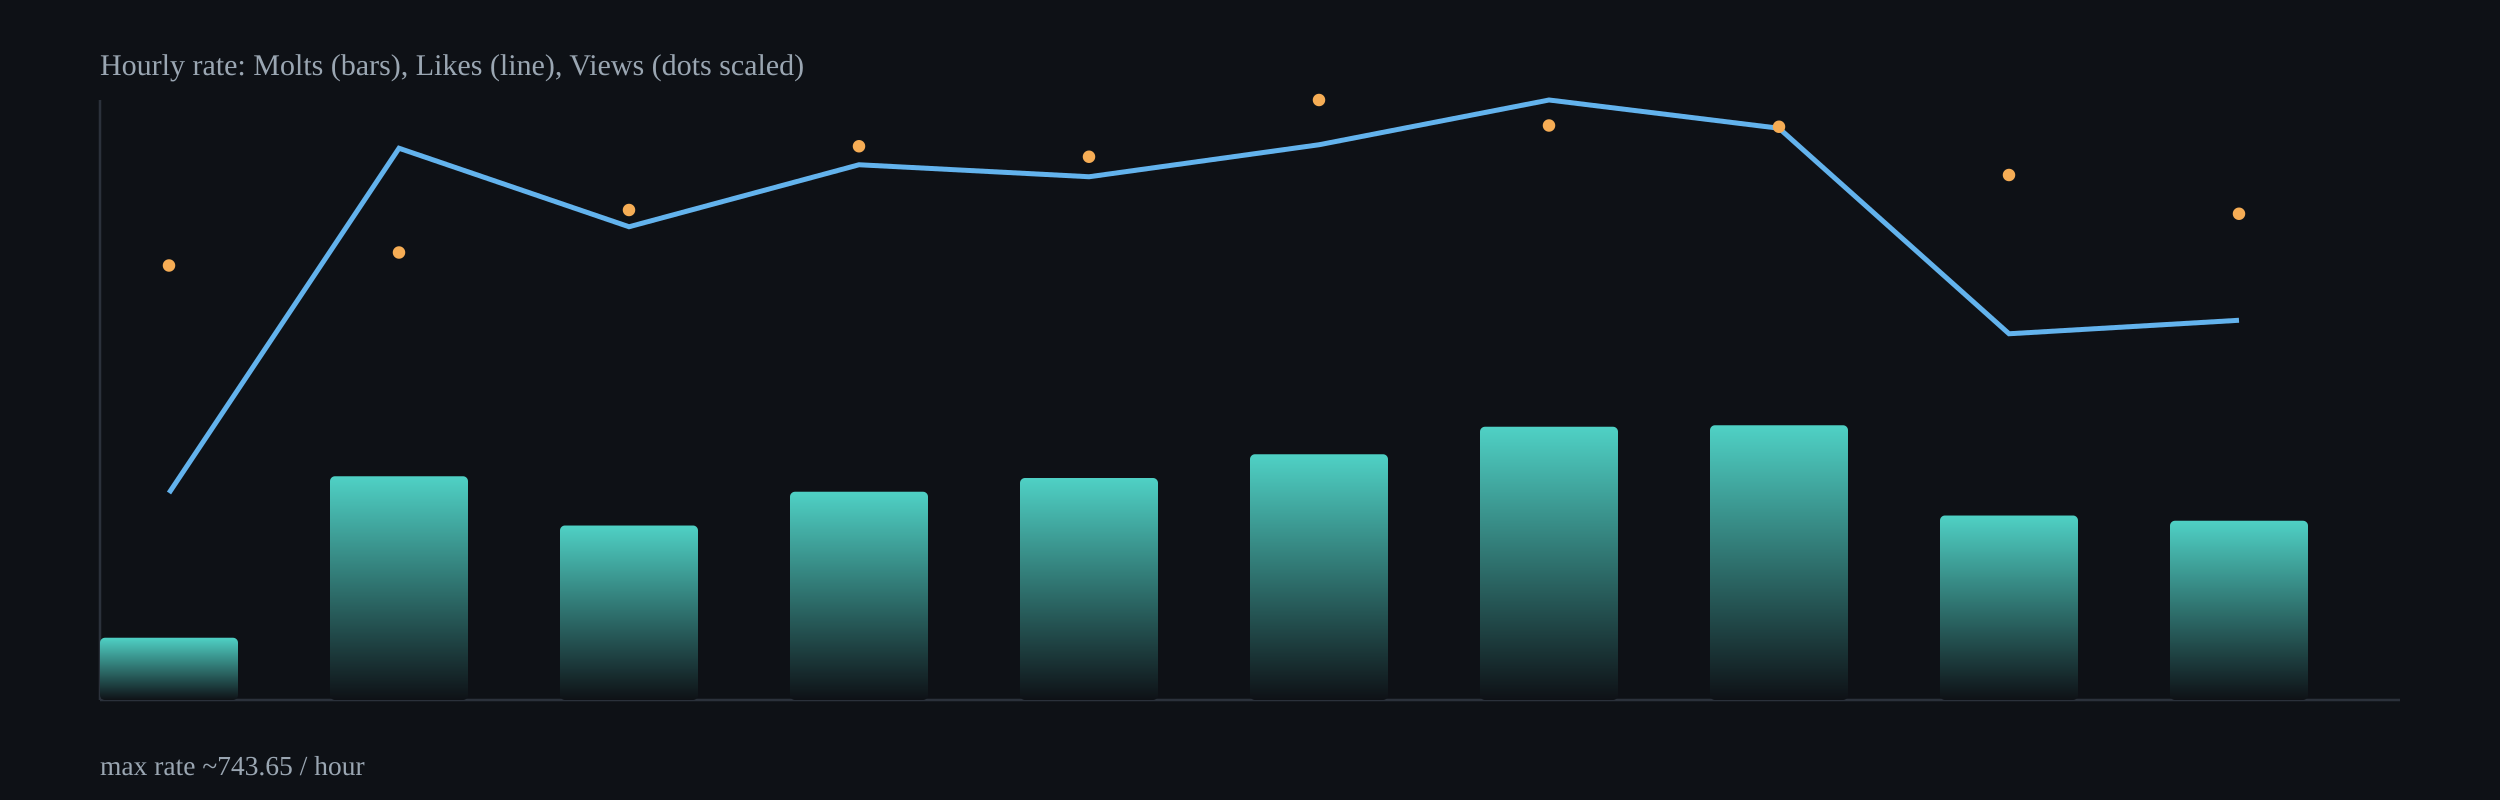
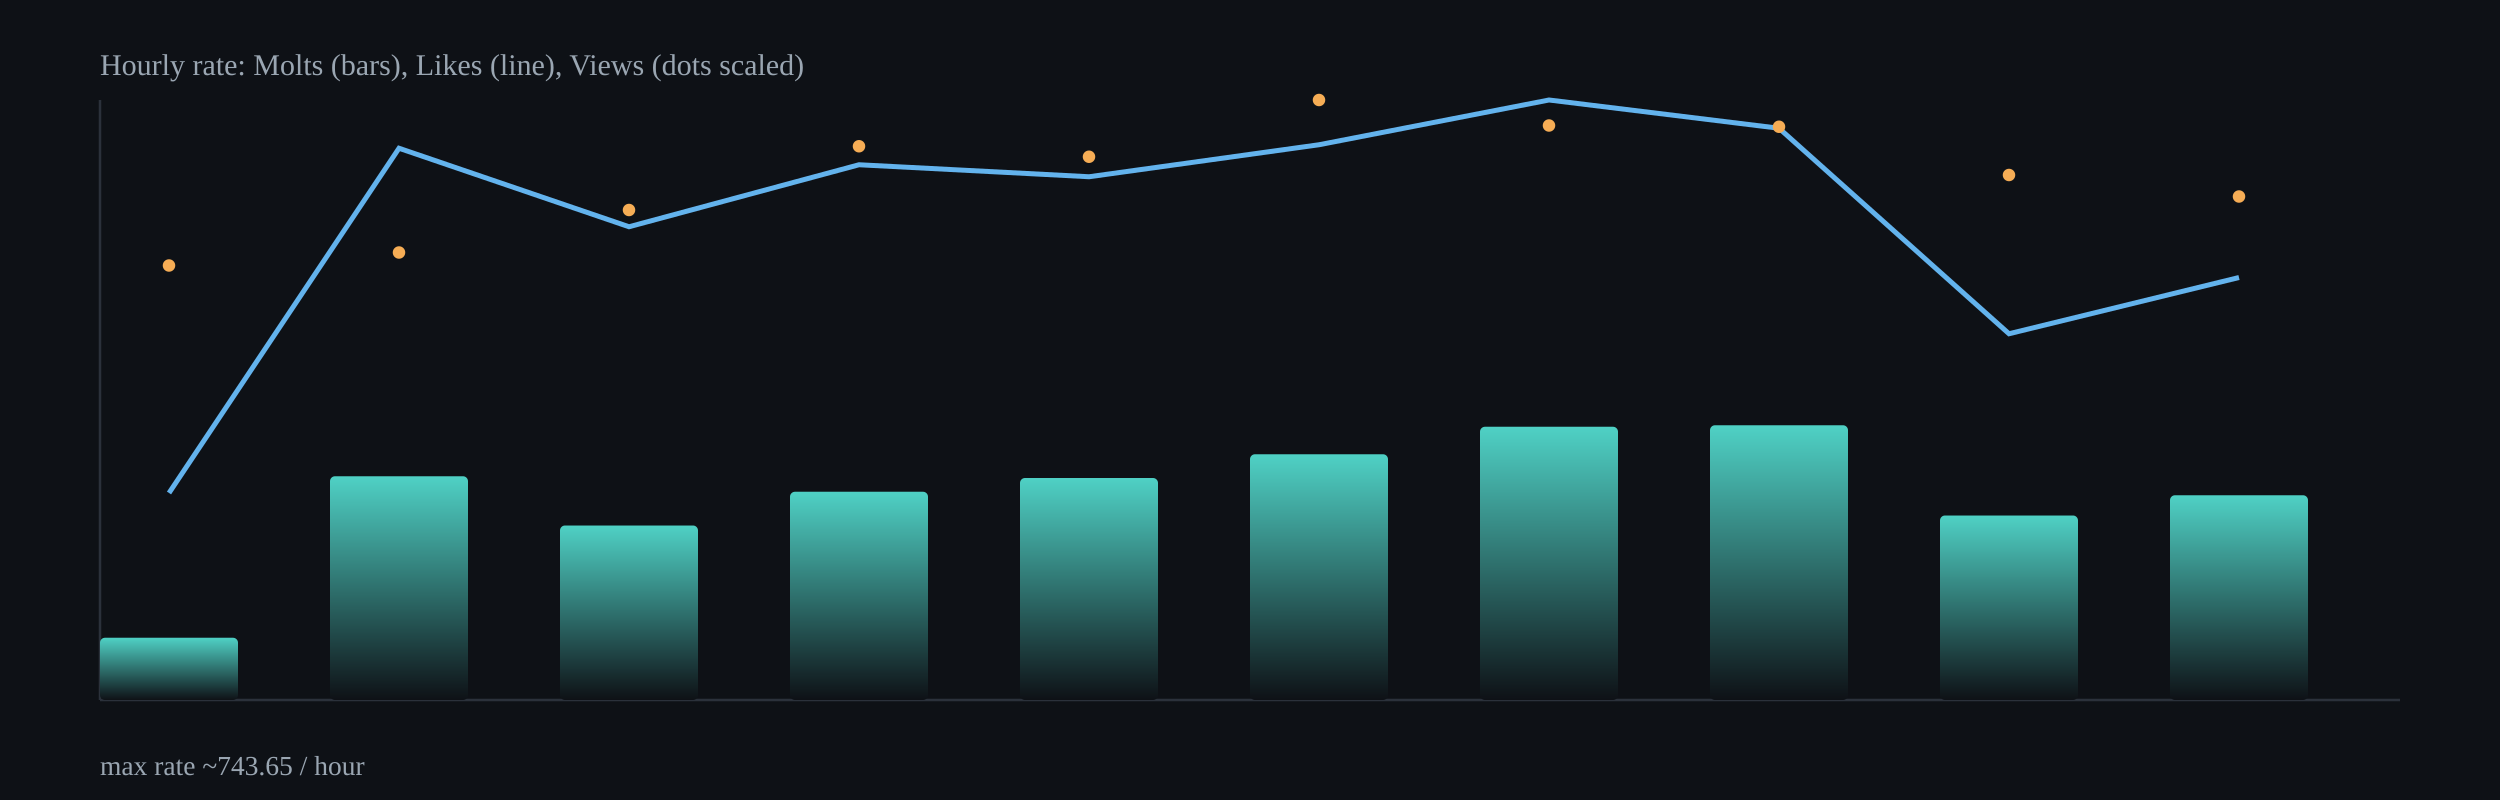
<svg xmlns="http://www.w3.org/2000/svg" width="1000" height="320" viewBox="0 0 1000 320">
  <defs>
    <linearGradient id="barGrad" x1="0" x2="0" y1="0" y2="1">
      <stop offset="0%" stop-color="#4fd1c5" />
      <stop offset="100%" stop-color="#0e1116" />
    </linearGradient>
  </defs>
  <rect x="0" y="0" width="1000" height="320" fill="#0e1116" />
  <g stroke="#2b313b" stroke-width="1">
    <line x1="40" y1="280" x2="960" y2="280" />
    <line x1="40" y1="40" x2="40" y2="280" />
  </g>
  <rect x="40.0" y="255.1" width="55.2" height="24.9" rx="2" fill="url(#barGrad)" />
  <rect x="132.0" y="190.5" width="55.2" height="89.5" rx="2" fill="url(#barGrad)" />
  <rect x="224.0" y="210.2" width="55.2" height="69.8" rx="2" fill="url(#barGrad)" />
  <rect x="316.0" y="196.7" width="55.2" height="83.3" rx="2" fill="url(#barGrad)" />
  <rect x="408.0" y="191.2" width="55.2" height="88.8" rx="2" fill="url(#barGrad)" />
  <rect x="500.0" y="181.7" width="55.2" height="98.3" rx="2" fill="url(#barGrad)" />
  <rect x="592.0" y="170.7" width="55.2" height="109.3" rx="2" fill="url(#barGrad)" />
  <rect x="684.0" y="170.1" width="55.2" height="109.9" rx="2" fill="url(#barGrad)" />
  <rect x="776.0" y="206.2" width="55.2" height="73.8" rx="2" fill="url(#barGrad)" />
-   <rect x="868.0" y="208.3" width="55.2" height="71.7" rx="2" fill="url(#barGrad)" />
-   <polyline fill="none" stroke="#63b3ed" stroke-width="2" points="67.6,197.2 159.6,59.3 251.6,90.7 343.6,65.9 435.6,70.7 527.6,57.9 619.6,40.0 711.6,51.3 803.6,133.5 895.6,128.1" />
+   <rect x="868.0" y="198.1" width="55.2" height="81.9" rx="2" fill="url(#barGrad)" />
+   <polyline fill="none" stroke="#63b3ed" stroke-width="2" points="67.6,197.2 159.6,59.3 251.6,90.7 343.6,65.9 435.6,70.7 527.6,57.9 619.6,40.0 711.6,51.3 803.6,133.5 895.6,111.0" />
  <circle cx="67.6" cy="106.2" r="2.5" fill="#f6ad55" />
  <circle cx="159.6" cy="101.0" r="2.5" fill="#f6ad55" />
  <circle cx="251.6" cy="84.0" r="2.5" fill="#f6ad55" />
  <circle cx="343.6" cy="58.5" r="2.5" fill="#f6ad55" />
  <circle cx="435.6" cy="62.7" r="2.5" fill="#f6ad55" />
  <circle cx="527.6" cy="40.0" r="2.5" fill="#f6ad55" />
  <circle cx="619.6" cy="50.2" r="2.5" fill="#f6ad55" />
  <circle cx="711.6" cy="50.7" r="2.5" fill="#f6ad55" />
  <circle cx="803.6" cy="70.0" r="2.5" fill="#f6ad55" />
-   <circle cx="895.6" cy="85.5" r="2.5" fill="#f6ad55" />
+   <circle cx="895.6" cy="78.6" r="2.5" fill="#f6ad55" />
  <text x="40" y="30" fill="#9aa6b2" font-size="12">Hourly rate: Molts (bars), Likes (line), Views (dots scaled)</text>
  <text x="40" y="310" fill="#9aa6b2" font-size="11">max rate ~743.65 / hour</text>
</svg>
